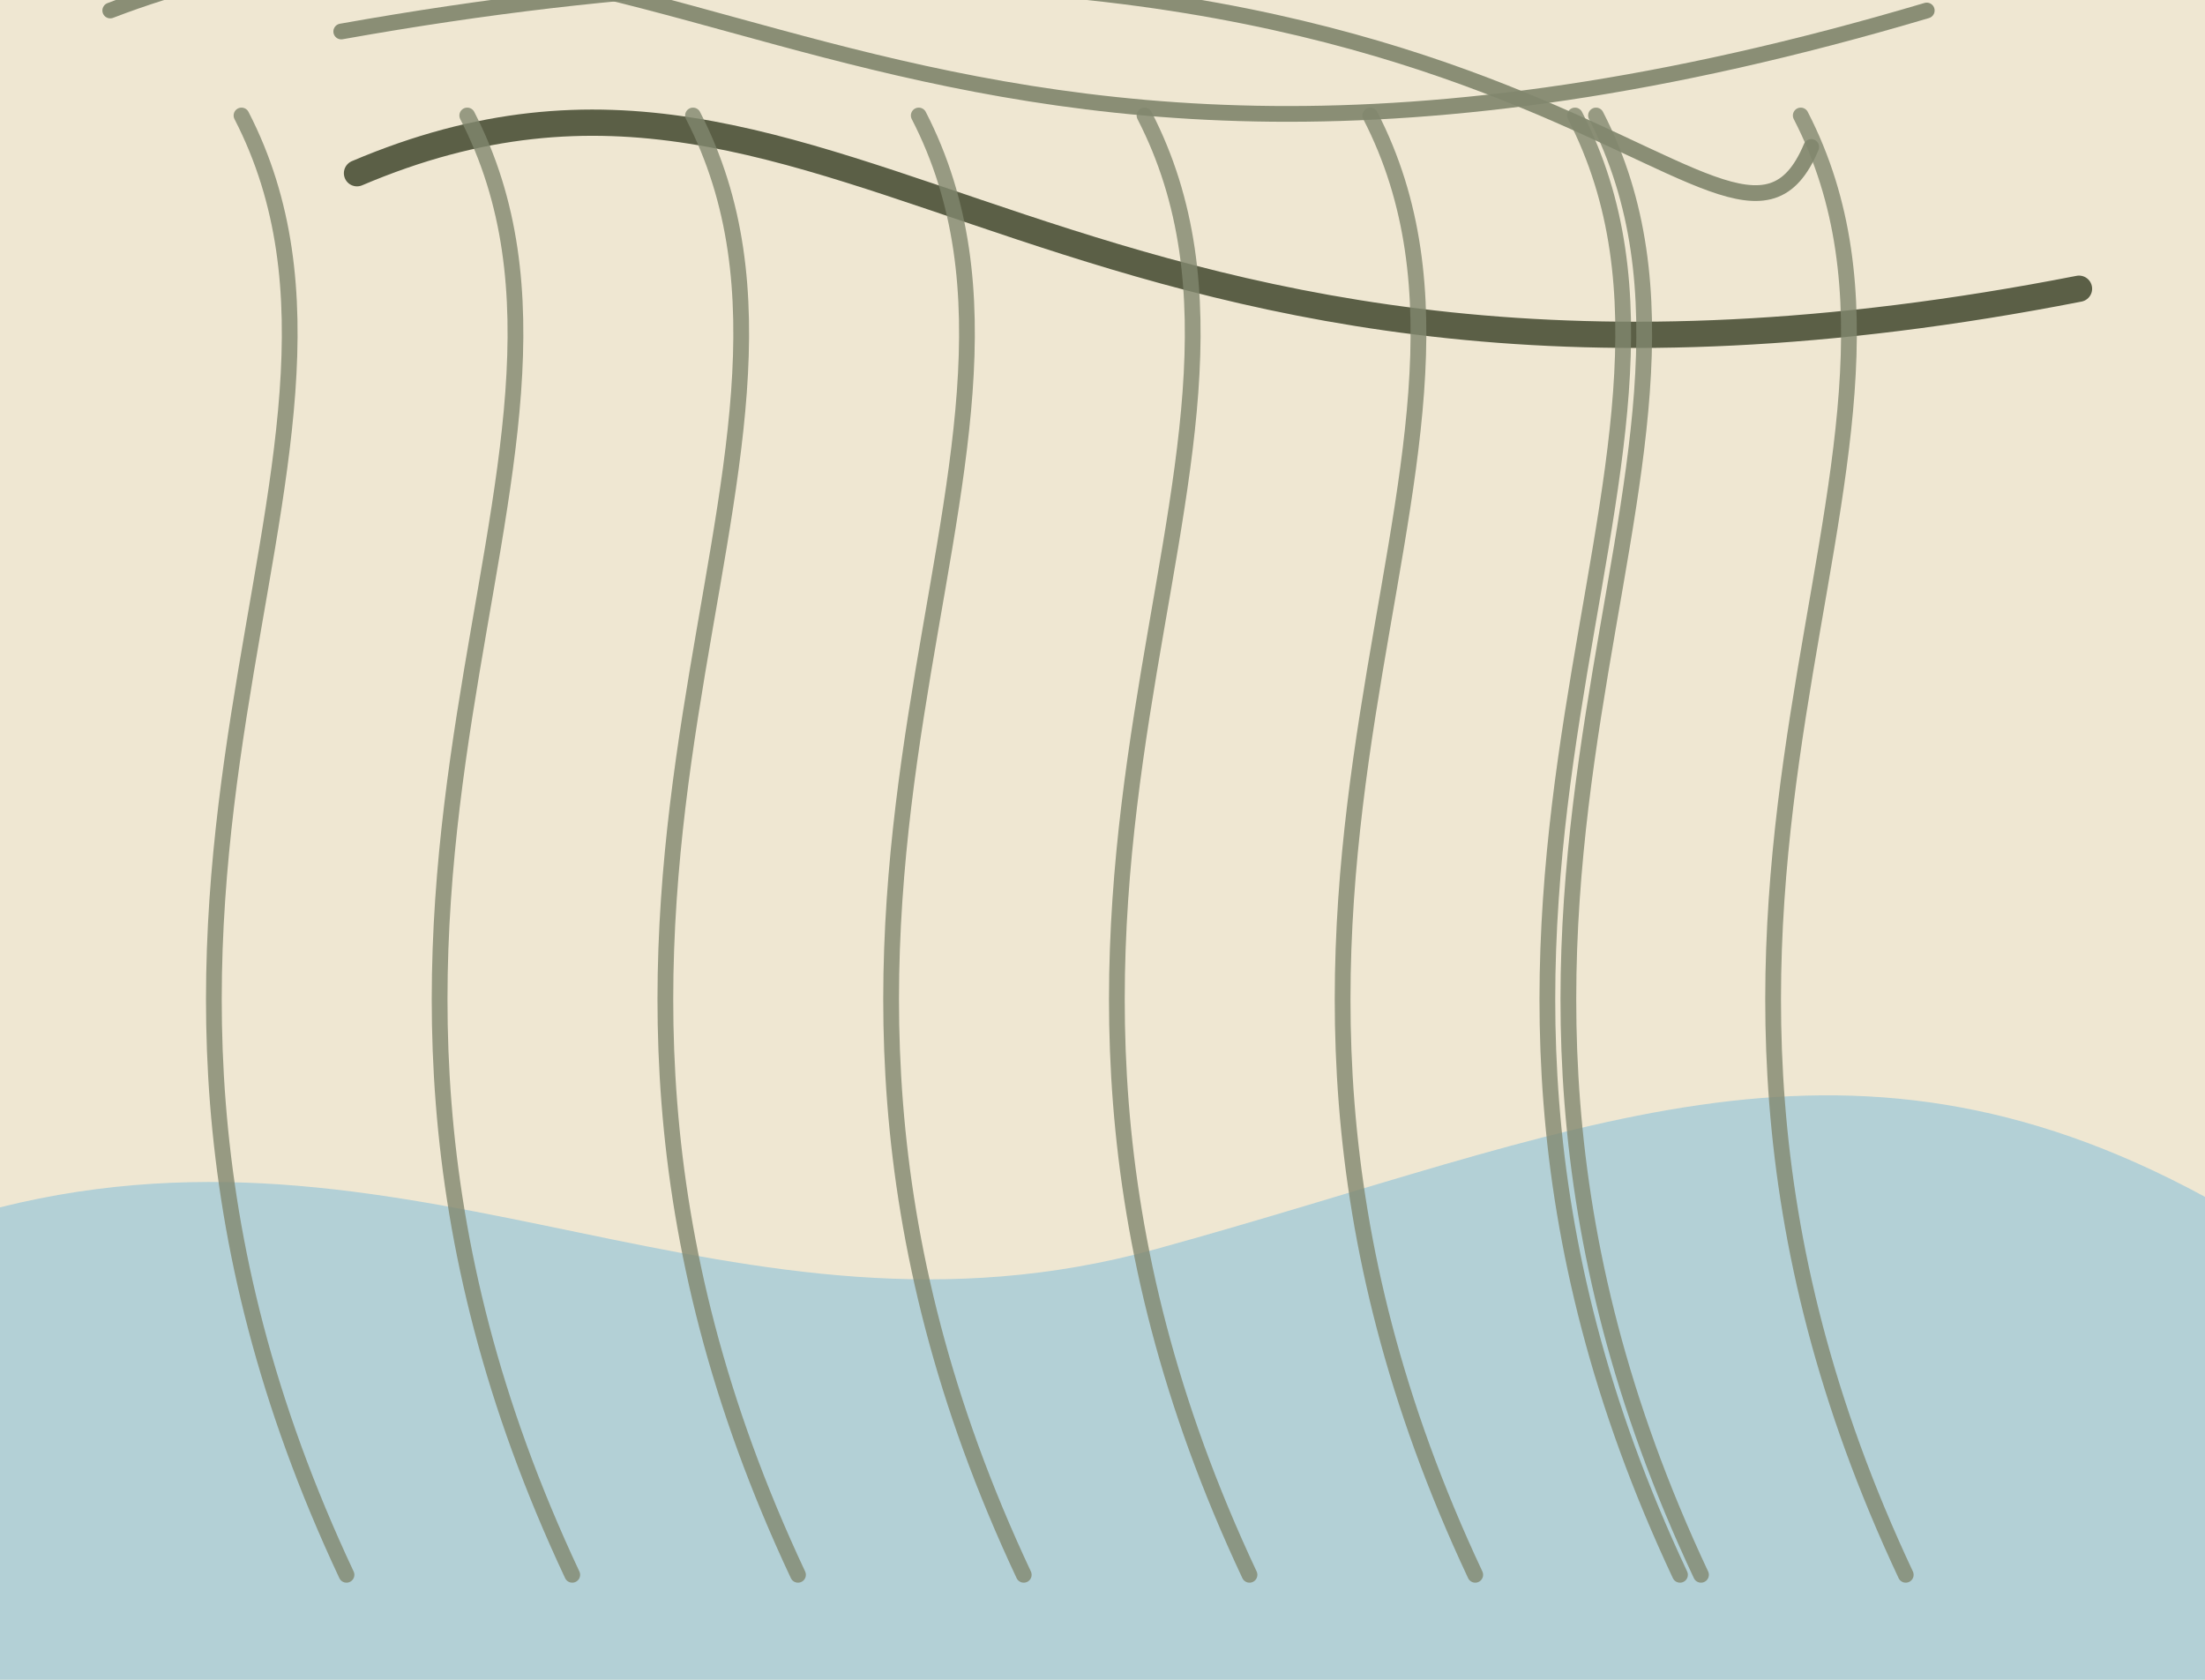
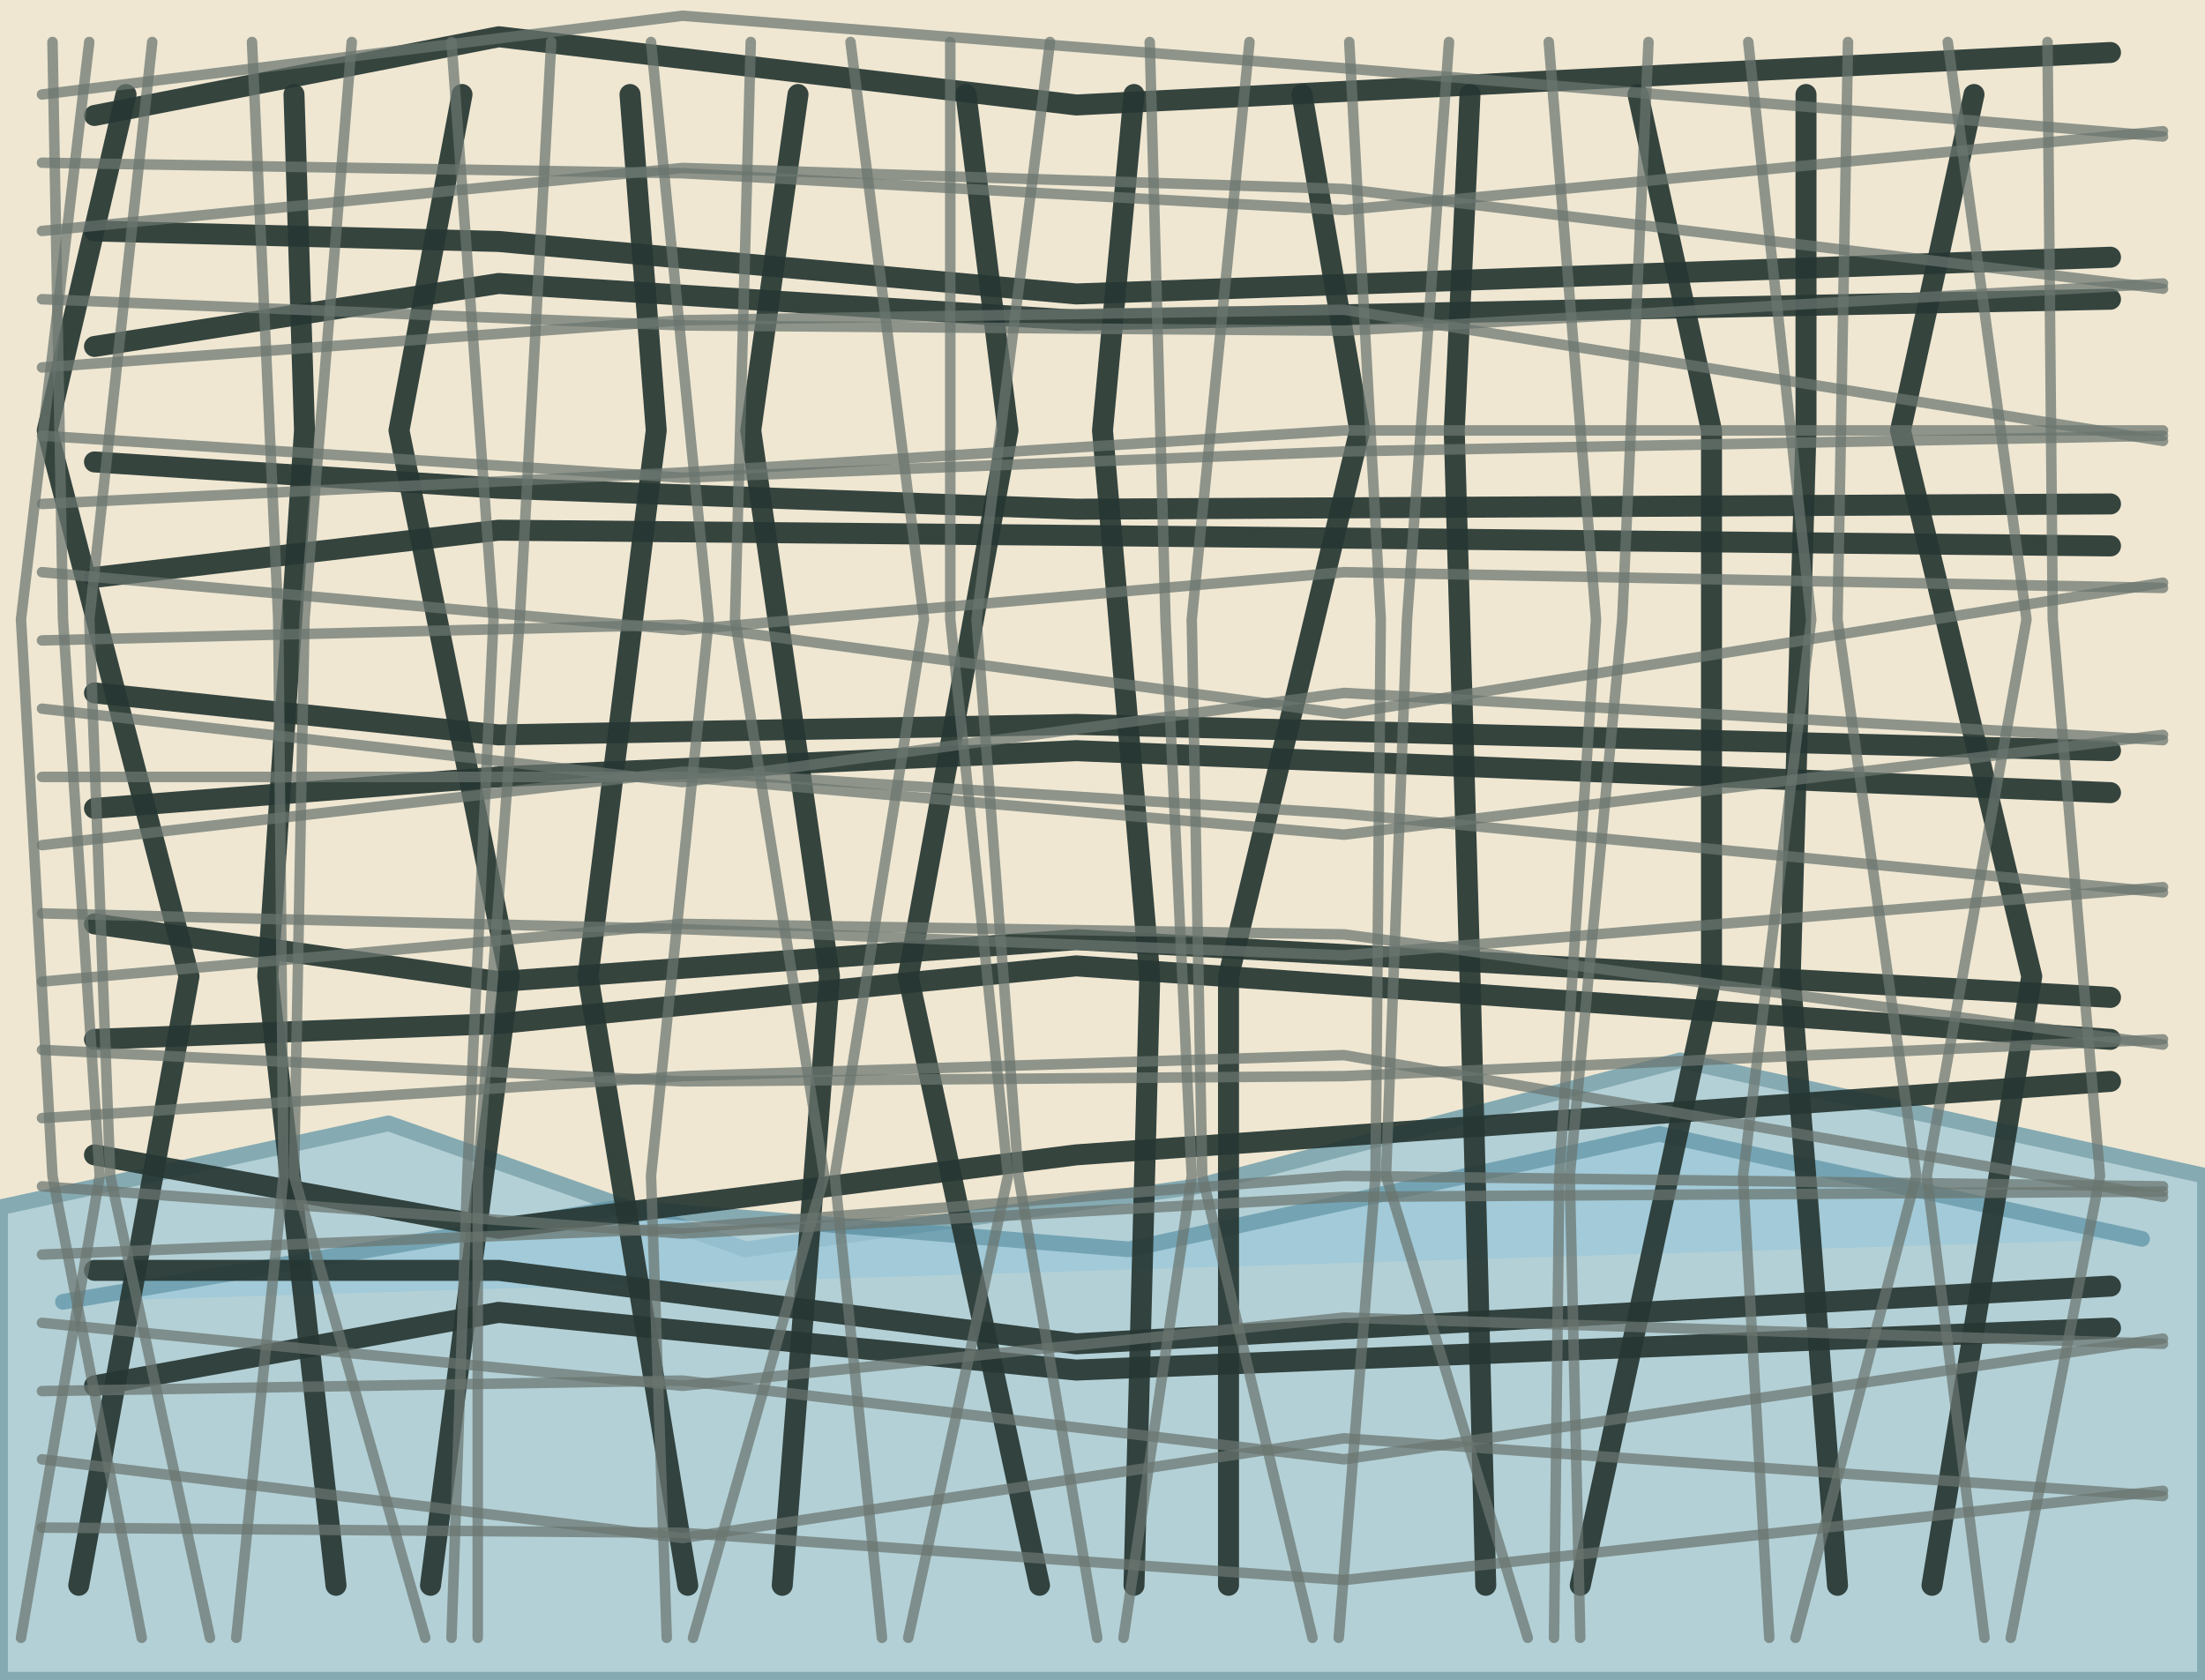
- <svg xmlns="http://www.w3.org/2000/svg" viewBox="0 0 420 320" role="img" aria-label="Unlabeled street grid stage 2">
+ <svg xmlns="http://www.w3.org/2000/svg" viewBox="0 0 420 320" role="img" aria-label="Unlabeled street-grid crop">
  <rect width="420" height="320" fill="#efe7d2" />
-   <path d="M0 230 C80 210 140 260 220 238 S350 190 420 228 L420 320 L0 320 Z" fill="#9bc7d8" opacity="0.72" />
-   <g>
-     <path d="M10 -149 C104 -189 144 -89 340 -171" fill="none" stroke="hsl(75 18% 28%)" stroke-width="5" stroke-linecap="round" opacity="0.92" />
-     <path d="M57 -118 C141 -158 181 -58 369 -118" fill="none" stroke="hsl(75 10% 48%)" stroke-width="3" stroke-linecap="round" opacity="0.92" />
-     <path d="M44 -87 C178 -127 218 -27 398 -65" fill="none" stroke="hsl(75 18% 28%)" stroke-width="5" stroke-linecap="round" opacity="0.92" />
-     <path d="M31 -56 C215 -96 255 4 357 -78" fill="none" stroke="hsl(75 10% 48%)" stroke-width="3" stroke-linecap="round" opacity="0.92" />
-     <path d="M18 -25 C252 -65 292 35 386 -25" fill="none" stroke="hsl(75 18% 28%)" stroke-width="5" stroke-linecap="round" opacity="0.92" />
-     <path d="M65 6 C289 -34 329 66 345 28" fill="none" stroke="hsl(75 10% 48%)" stroke-width="3" stroke-linecap="round" opacity="0.92" />
-     <path d="M52 -215 C96 -255 136 -155 374 -237" fill="none" stroke="hsl(75 18% 28%)" stroke-width="5" stroke-linecap="round" opacity="0.92" />
-     <path d="M39 -184 C133 -224 173 -124 403 -184" fill="none" stroke="hsl(75 10% 48%)" stroke-width="3" stroke-linecap="round" opacity="0.92" />
-     <path d="M26 -153 C170 -193 210 -93 362 -131" fill="none" stroke="hsl(75 18% 28%)" stroke-width="5" stroke-linecap="round" opacity="0.92" />
-     <path d="M13 -122 C207 -162 247 -62 391 -144" fill="none" stroke="hsl(75 10% 48%)" stroke-width="3" stroke-linecap="round" opacity="0.92" />
-     <path d="M60 -91 C244 -131 284 -31 350 -91" fill="none" stroke="hsl(75 18% 28%)" stroke-width="5" stroke-linecap="round" opacity="0.92" />
-     <path d="M47 -60 C281 -100 321 0 379 -38" fill="none" stroke="hsl(75 10% 48%)" stroke-width="3" stroke-linecap="round" opacity="0.92" />
-     <path d="M34 -29 C88 -69 128 31 408 -51" fill="none" stroke="hsl(75 18% 28%)" stroke-width="5" stroke-linecap="round" opacity="0.92" />
-     <path d="M21 2 C125 -38 165 62 367 2" fill="none" stroke="hsl(75 10% 48%)" stroke-width="3" stroke-linecap="round" opacity="0.92" />
-     <path d="M68 33 C162 -7 202 93 396 55" fill="none" stroke="hsl(75 18% 28%)" stroke-width="5" stroke-linecap="round" opacity="0.92" />
-     <path d="M55 -188 C199 -228 239 -128 355 -210" fill="none" stroke="hsl(75 10% 48%)" stroke-width="3" stroke-linecap="round" opacity="0.92" />
-     <path d="M300 22 C334 88 258 168 320 300" fill="none" stroke="hsl(75 10% 48%)" stroke-width="3" stroke-linecap="round" opacity="0.8" />
-     <path d="M343 22 C377 88 301 168 363 300" fill="none" stroke="hsl(75 10% 48%)" stroke-width="3" stroke-linecap="round" opacity="0.8" />
-     <path d="M46 22 C80 88 4 168 66 300" fill="none" stroke="hsl(75 10% 48%)" stroke-width="3" stroke-linecap="round" opacity="0.8" />
-     <path d="M89 22 C123 88 47 168 109 300" fill="none" stroke="hsl(75 10% 48%)" stroke-width="3" stroke-linecap="round" opacity="0.8" />
-     <path d="M132 22 C166 88 90 168 152 300" fill="none" stroke="hsl(75 10% 48%)" stroke-width="3" stroke-linecap="round" opacity="0.8" />
-     <path d="M175 22 C209 88 133 168 195 300" fill="none" stroke="hsl(75 10% 48%)" stroke-width="3" stroke-linecap="round" opacity="0.8" />
-     <path d="M218 22 C252 88 176 168 238 300" fill="none" stroke="hsl(75 10% 48%)" stroke-width="3" stroke-linecap="round" opacity="0.8" />
-     <path d="M261 22 C295 88 219 168 281 300" fill="none" stroke="hsl(75 10% 48%)" stroke-width="3" stroke-linecap="round" opacity="0.8" />
-     <path d="M304 22 C338 88 262 168 324 300" fill="none" stroke="hsl(75 10% 48%)" stroke-width="3" stroke-linecap="round" opacity="0.8" />
-   </g>
+   <path d="M0 230 L74 214 L142 238 L228 226 L320 202 L420 224 L420 320 L0 320 Z" fill="#9bc7d8" stroke="#5c93a6" stroke-width="3" stroke-linecap="round" stroke-linejoin="round" opacity="0.72" />
+   <path d="M12 248 L118 230 L215 238 L316 216 L408 236" fill="#9bc7d8" stroke="#5c93a6" stroke-width="3" stroke-linecap="round" stroke-linejoin="round" opacity="0.72" />
+   <path d="M18 22 L95 7 L205 20 L402 10" fill="none" stroke="#263632" stroke-width="4" stroke-linecap="round" stroke-linejoin="round" opacity="0.92" />
+   <path d="M18 44 L95 46 L205 56 L402 49" fill="none" stroke="#263632" stroke-width="4" stroke-linecap="round" stroke-linejoin="round" opacity="0.92" />
+   <path d="M18 66 L95 54 L205 61 L402 57" fill="none" stroke="#263632" stroke-width="4" stroke-linecap="round" stroke-linejoin="round" opacity="0.92" />
+   <path d="M18 88 L95 93 L205 97 L402 96" fill="none" stroke="#263632" stroke-width="4" stroke-linecap="round" stroke-linejoin="round" opacity="0.92" />
+   <path d="M18 110 L95 101 L205 102 L402 104" fill="none" stroke="#263632" stroke-width="4" stroke-linecap="round" stroke-linejoin="round" opacity="0.92" />
+   <path d="M18 132 L95 140 L205 138 L402 143" fill="none" stroke="#263632" stroke-width="4" stroke-linecap="round" stroke-linejoin="round" opacity="0.92" />
+   <path d="M18 154 L95 148 L205 143 L402 151" fill="none" stroke="#263632" stroke-width="4" stroke-linecap="round" stroke-linejoin="round" opacity="0.92" />
+   <path d="M18 176 L95 187 L205 179 L402 190" fill="none" stroke="#263632" stroke-width="4" stroke-linecap="round" stroke-linejoin="round" opacity="0.92" />
+   <path d="M18 198 L95 195 L205 184 L402 198" fill="none" stroke="#263632" stroke-width="4" stroke-linecap="round" stroke-linejoin="round" opacity="0.92" />
+   <path d="M18 220 L95 234 L205 220 L402 206" fill="none" stroke="#263632" stroke-width="4" stroke-linecap="round" stroke-linejoin="round" opacity="0.92" />
+   <path d="M18 242 L95 242 L205 256 L402 245" fill="none" stroke="#263632" stroke-width="4" stroke-linecap="round" stroke-linejoin="round" opacity="0.92" />
+   <path d="M18 264 L95 250 L205 261 L402 253" fill="none" stroke="#263632" stroke-width="4" stroke-linecap="round" stroke-linejoin="round" opacity="0.92" />
+   <path d="M24 18 L9 82 L36 186 L15 302" fill="none" stroke="#263632" stroke-width="4" stroke-linecap="round" stroke-linejoin="round" opacity="0.92" />
+   <path d="M56 18 L58 82 L51 186 L64 302" fill="none" stroke="#263632" stroke-width="4" stroke-linecap="round" stroke-linejoin="round" opacity="0.92" />
+   <path d="M88 18 L76 82 L97 186 L82 302" fill="none" stroke="#263632" stroke-width="4" stroke-linecap="round" stroke-linejoin="round" opacity="0.92" />
+   <path d="M120 18 L125 82 L112 186 L131 302" fill="none" stroke="#263632" stroke-width="4" stroke-linecap="round" stroke-linejoin="round" opacity="0.92" />
+   <path d="M152 18 L143 82 L158 186 L149 302" fill="none" stroke="#263632" stroke-width="4" stroke-linecap="round" stroke-linejoin="round" opacity="0.92" />
+   <path d="M184 18 L192 82 L173 186 L198 302" fill="none" stroke="#263632" stroke-width="4" stroke-linecap="round" stroke-linejoin="round" opacity="0.92" />
+   <path d="M216 18 L210 82 L219 186 L216 302" fill="none" stroke="#263632" stroke-width="4" stroke-linecap="round" stroke-linejoin="round" opacity="0.92" />
+   <path d="M248 18 L259 82 L234 186 L234 302" fill="none" stroke="#263632" stroke-width="4" stroke-linecap="round" stroke-linejoin="round" opacity="0.92" />
+   <path d="M280 18 L277 82 L280 186 L283 302" fill="none" stroke="#263632" stroke-width="4" stroke-linecap="round" stroke-linejoin="round" opacity="0.92" />
+   <path d="M312 18 L326 82 L326 186 L301 302" fill="none" stroke="#263632" stroke-width="4" stroke-linecap="round" stroke-linejoin="round" opacity="0.92" />
+   <path d="M344 18 L344 82 L341 186 L350 302" fill="none" stroke="#263632" stroke-width="4" stroke-linecap="round" stroke-linejoin="round" opacity="0.92" />
+   <path d="M376 18 L362 82 L387 186 L368 302" fill="none" stroke="#263632" stroke-width="4" stroke-linecap="round" stroke-linejoin="round" opacity="0.92" />
+   <path d="M8 18 L130 3 L256 13 L412 26" fill="none" stroke="#69756f" stroke-width="2" stroke-linecap="round" stroke-linejoin="round" opacity="0.72" />
+   <path d="M8 31 L130 33 L256 40 L412 25" fill="none" stroke="#69756f" stroke-width="2" stroke-linecap="round" stroke-linejoin="round" opacity="0.72" />
+   <path d="M8 44 L130 32 L256 36 L412 55" fill="none" stroke="#69756f" stroke-width="2" stroke-linecap="round" stroke-linejoin="round" opacity="0.72" />
+   <path d="M8 57 L130 62 L256 63 L412 54" fill="none" stroke="#69756f" stroke-width="2" stroke-linecap="round" stroke-linejoin="round" opacity="0.72" />
+   <path d="M8 70 L130 61 L256 59 L412 84" fill="none" stroke="#69756f" stroke-width="2" stroke-linecap="round" stroke-linejoin="round" opacity="0.72" />
+   <path d="M8 83 L130 91 L256 86 L412 83" fill="none" stroke="#69756f" stroke-width="2" stroke-linecap="round" stroke-linejoin="round" opacity="0.72" />
+   <path d="M8 96 L130 90 L256 82 L412 82" fill="none" stroke="#69756f" stroke-width="2" stroke-linecap="round" stroke-linejoin="round" opacity="0.72" />
+   <path d="M8 109 L130 120 L256 109 L412 112" fill="none" stroke="#69756f" stroke-width="2" stroke-linecap="round" stroke-linejoin="round" opacity="0.72" />
+   <path d="M8 122 L130 119 L256 136 L412 111" fill="none" stroke="#69756f" stroke-width="2" stroke-linecap="round" stroke-linejoin="round" opacity="0.72" />
+   <path d="M8 135 L130 149 L256 132 L412 141" fill="none" stroke="#69756f" stroke-width="2" stroke-linecap="round" stroke-linejoin="round" opacity="0.72" />
+   <path d="M8 148 L130 148 L256 159 L412 140" fill="none" stroke="#69756f" stroke-width="2" stroke-linecap="round" stroke-linejoin="round" opacity="0.72" />
+   <path d="M8 161 L130 147 L256 155 L412 170" fill="none" stroke="#69756f" stroke-width="2" stroke-linecap="round" stroke-linejoin="round" opacity="0.72" />
+   <path d="M8 174 L130 177 L256 182 L412 169" fill="none" stroke="#69756f" stroke-width="2" stroke-linecap="round" stroke-linejoin="round" opacity="0.72" />
+   <path d="M8 187 L130 176 L256 178 L412 199" fill="none" stroke="#69756f" stroke-width="2" stroke-linecap="round" stroke-linejoin="round" opacity="0.72" />
+   <path d="M8 200 L130 206 L256 205 L412 198" fill="none" stroke="#69756f" stroke-width="2" stroke-linecap="round" stroke-linejoin="round" opacity="0.72" />
+   <path d="M8 213 L130 205 L256 201 L412 228" fill="none" stroke="#69756f" stroke-width="2" stroke-linecap="round" stroke-linejoin="round" opacity="0.72" />
+   <path d="M8 226 L130 235 L256 228 L412 227" fill="none" stroke="#69756f" stroke-width="2" stroke-linecap="round" stroke-linejoin="round" opacity="0.72" />
+   <path d="M8 239 L130 234 L256 224 L412 226" fill="none" stroke="#69756f" stroke-width="2" stroke-linecap="round" stroke-linejoin="round" opacity="0.72" />
+   <path d="M8 252 L130 264 L256 251 L412 256" fill="none" stroke="#69756f" stroke-width="2" stroke-linecap="round" stroke-linejoin="round" opacity="0.72" />
+   <path d="M8 265 L130 263 L256 278 L412 255" fill="none" stroke="#69756f" stroke-width="2" stroke-linecap="round" stroke-linejoin="round" opacity="0.72" />
+   <path d="M8 278 L130 293 L256 274 L412 285" fill="none" stroke="#69756f" stroke-width="2" stroke-linecap="round" stroke-linejoin="round" opacity="0.72" />
+   <path d="M8 291 L130 292 L256 301 L412 284" fill="none" stroke="#69756f" stroke-width="2" stroke-linecap="round" stroke-linejoin="round" opacity="0.72" />
+   <path d="M10 8 L12 118 L19 224 L4 312" fill="none" stroke="#69756f" stroke-width="2" stroke-linecap="round" stroke-linejoin="round" opacity="0.72" />
+   <path d="M29 8 L17 118 L21 224 L40 312" fill="none" stroke="#69756f" stroke-width="2" stroke-linecap="round" stroke-linejoin="round" opacity="0.72" />
+   <path d="M48 8 L53 118 L54 224 L45 312" fill="none" stroke="#69756f" stroke-width="2" stroke-linecap="round" stroke-linejoin="round" opacity="0.72" />
+   <path d="M67 8 L58 118 L56 224 L81 312" fill="none" stroke="#69756f" stroke-width="2" stroke-linecap="round" stroke-linejoin="round" opacity="0.72" />
+   <path d="M86 8 L94 118 L89 224 L86 312" fill="none" stroke="#69756f" stroke-width="2" stroke-linecap="round" stroke-linejoin="round" opacity="0.72" />
+   <path d="M105 8 L99 118 L91 224 L91 312" fill="none" stroke="#69756f" stroke-width="2" stroke-linecap="round" stroke-linejoin="round" opacity="0.72" />
+   <path d="M124 8 L135 118 L124 224 L127 312" fill="none" stroke="#69756f" stroke-width="2" stroke-linecap="round" stroke-linejoin="round" opacity="0.72" />
+   <path d="M143 8 L140 118 L157 224 L132 312" fill="none" stroke="#69756f" stroke-width="2" stroke-linecap="round" stroke-linejoin="round" opacity="0.72" />
+   <path d="M162 8 L176 118 L159 224 L168 312" fill="none" stroke="#69756f" stroke-width="2" stroke-linecap="round" stroke-linejoin="round" opacity="0.72" />
+   <path d="M181 8 L181 118 L192 224 L173 312" fill="none" stroke="#69756f" stroke-width="2" stroke-linecap="round" stroke-linejoin="round" opacity="0.72" />
+   <path d="M200 8 L186 118 L194 224 L209 312" fill="none" stroke="#69756f" stroke-width="2" stroke-linecap="round" stroke-linejoin="round" opacity="0.72" />
+   <path d="M219 8 L222 118 L227 224 L214 312" fill="none" stroke="#69756f" stroke-width="2" stroke-linecap="round" stroke-linejoin="round" opacity="0.72" />
+   <path d="M238 8 L227 118 L229 224 L250 312" fill="none" stroke="#69756f" stroke-width="2" stroke-linecap="round" stroke-linejoin="round" opacity="0.72" />
+   <path d="M257 8 L263 118 L262 224 L255 312" fill="none" stroke="#69756f" stroke-width="2" stroke-linecap="round" stroke-linejoin="round" opacity="0.72" />
+   <path d="M276 8 L268 118 L264 224 L291 312" fill="none" stroke="#69756f" stroke-width="2" stroke-linecap="round" stroke-linejoin="round" opacity="0.72" />
+   <path d="M295 8 L304 118 L297 224 L296 312" fill="none" stroke="#69756f" stroke-width="2" stroke-linecap="round" stroke-linejoin="round" opacity="0.72" />
+   <path d="M314 8 L309 118 L299 224 L301 312" fill="none" stroke="#69756f" stroke-width="2" stroke-linecap="round" stroke-linejoin="round" opacity="0.72" />
+   <path d="M333 8 L345 118 L332 224 L337 312" fill="none" stroke="#69756f" stroke-width="2" stroke-linecap="round" stroke-linejoin="round" opacity="0.72" />
+   <path d="M352 8 L350 118 L365 224 L342 312" fill="none" stroke="#69756f" stroke-width="2" stroke-linecap="round" stroke-linejoin="round" opacity="0.72" />
+   <path d="M371 8 L386 118 L367 224 L378 312" fill="none" stroke="#69756f" stroke-width="2" stroke-linecap="round" stroke-linejoin="round" opacity="0.72" />
+   <path d="M390 8 L391 118 L400 224 L383 312" fill="none" stroke="#69756f" stroke-width="2" stroke-linecap="round" stroke-linejoin="round" opacity="0.72" />
+   <path d="M17 8 L4 118 L10 224 L27 312" fill="none" stroke="#69756f" stroke-width="2" stroke-linecap="round" stroke-linejoin="round" opacity="0.72" />
</svg>
